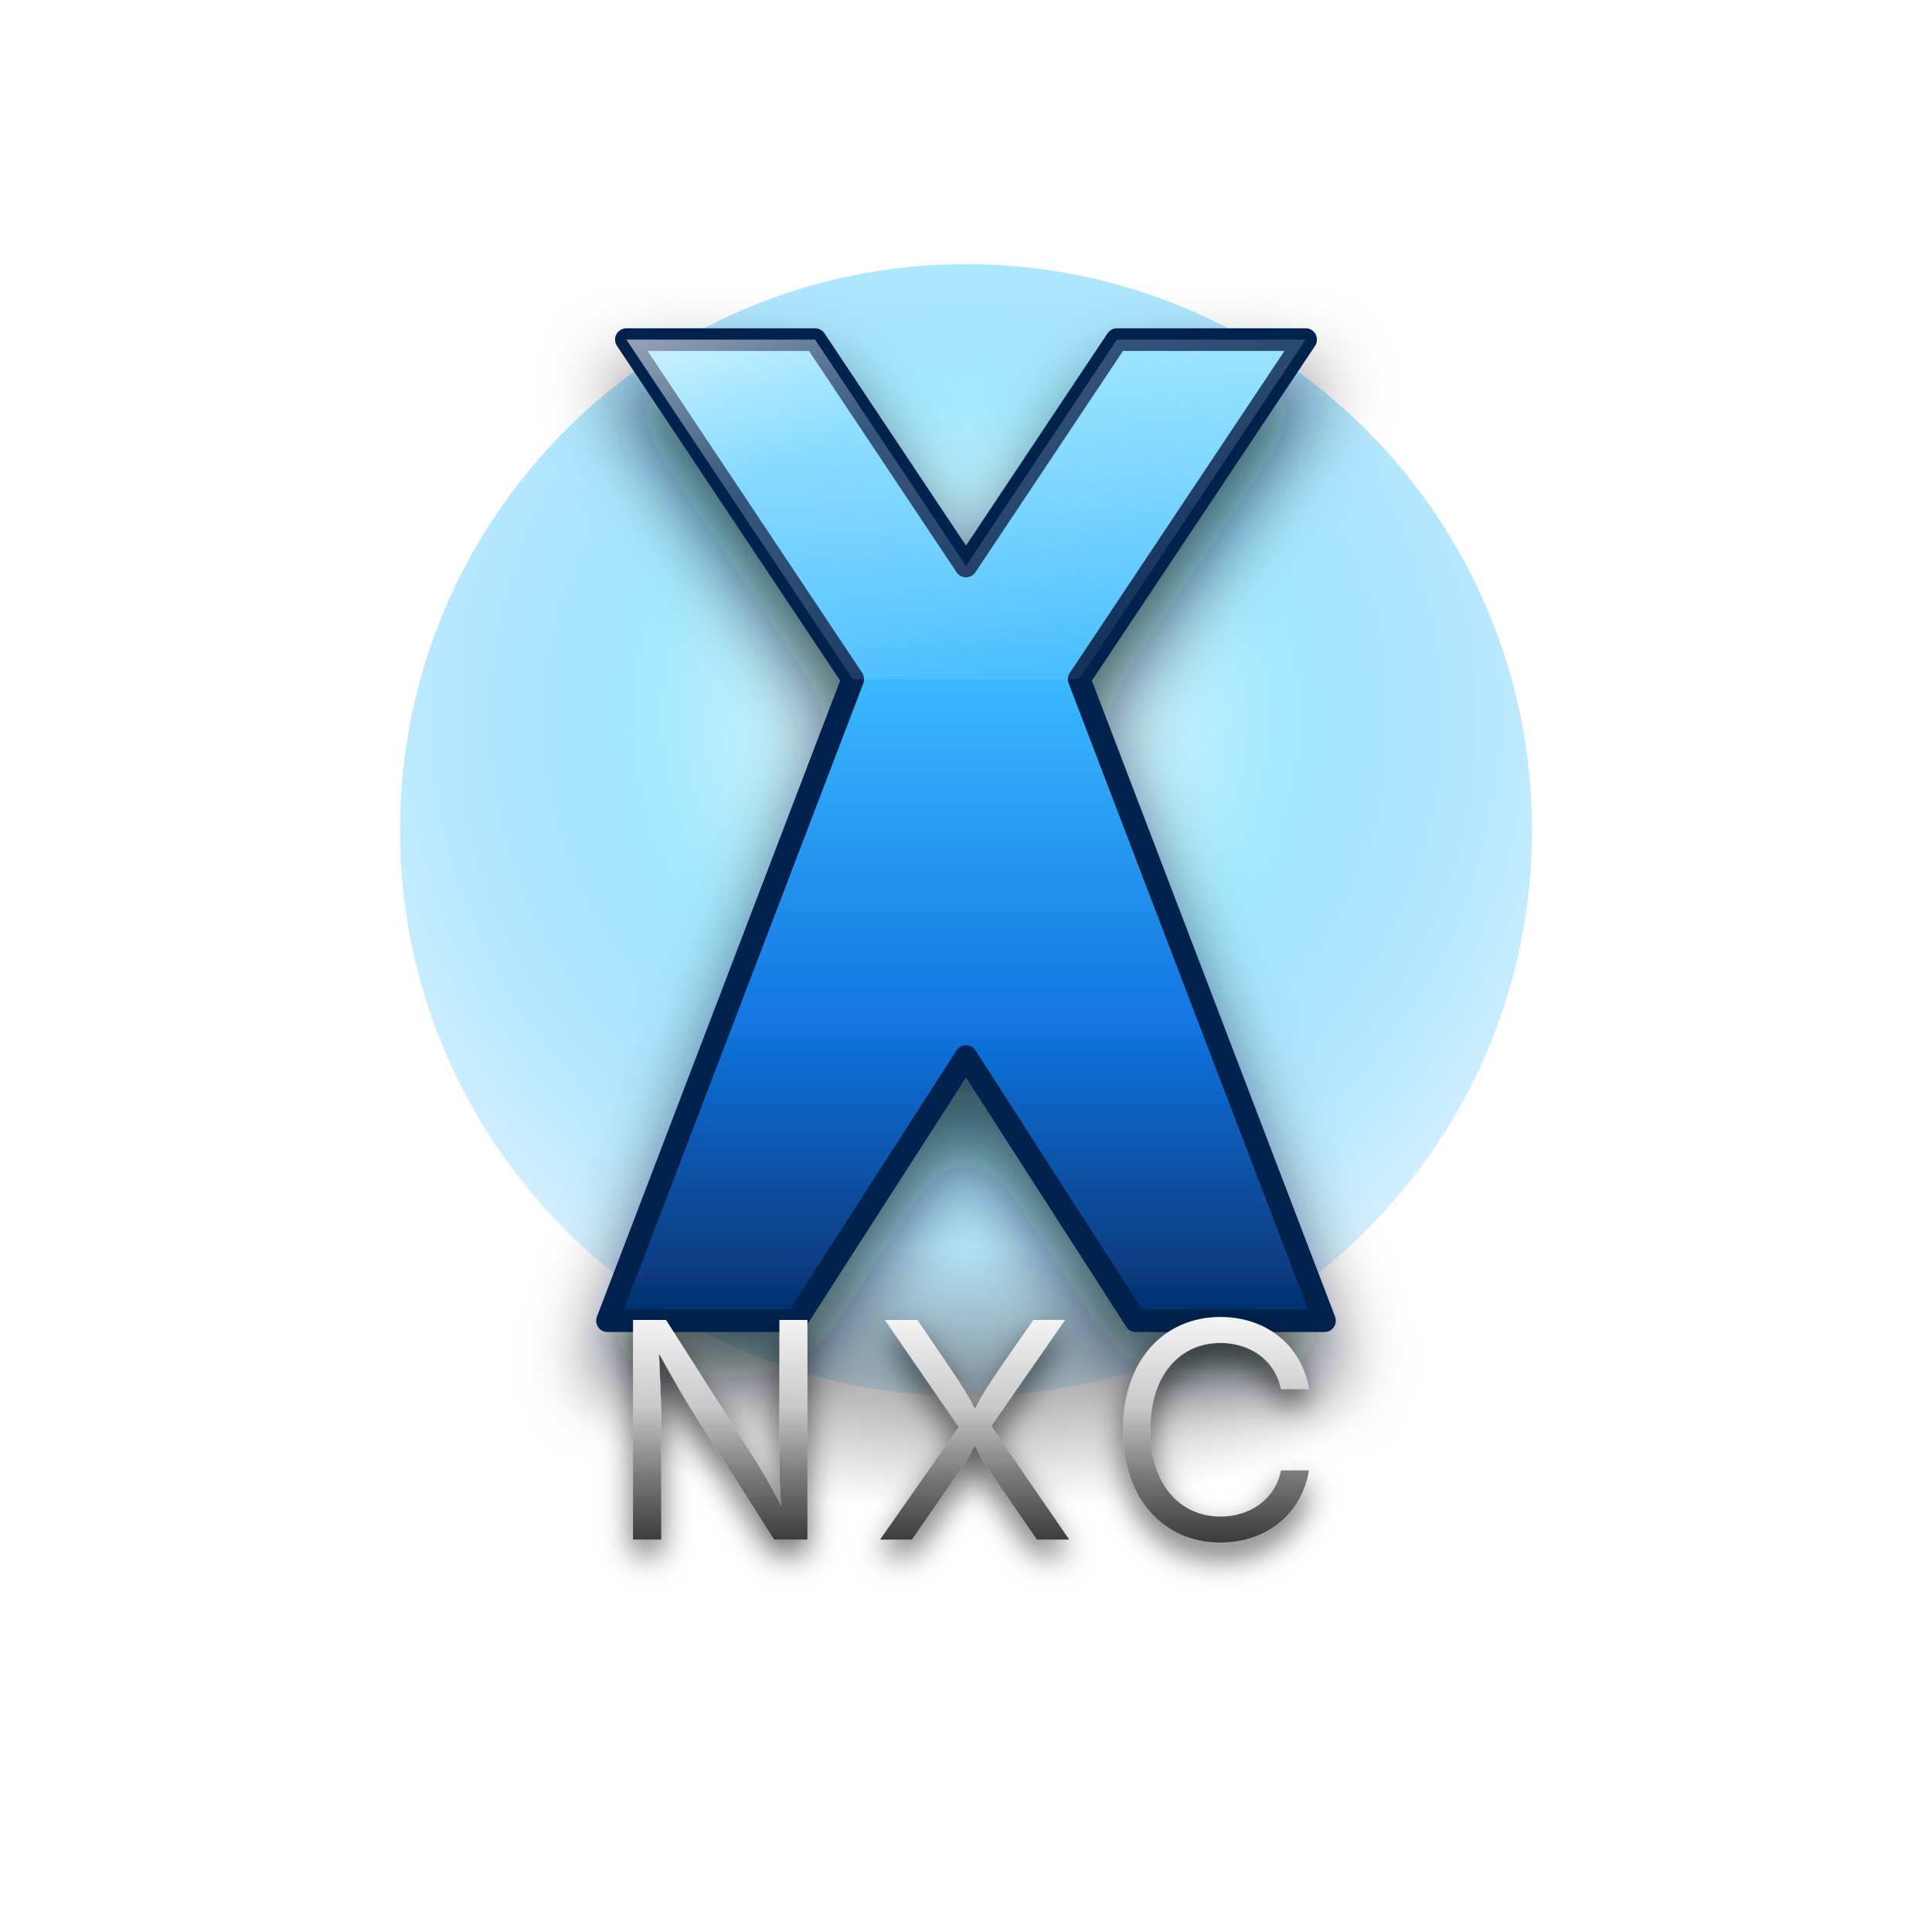
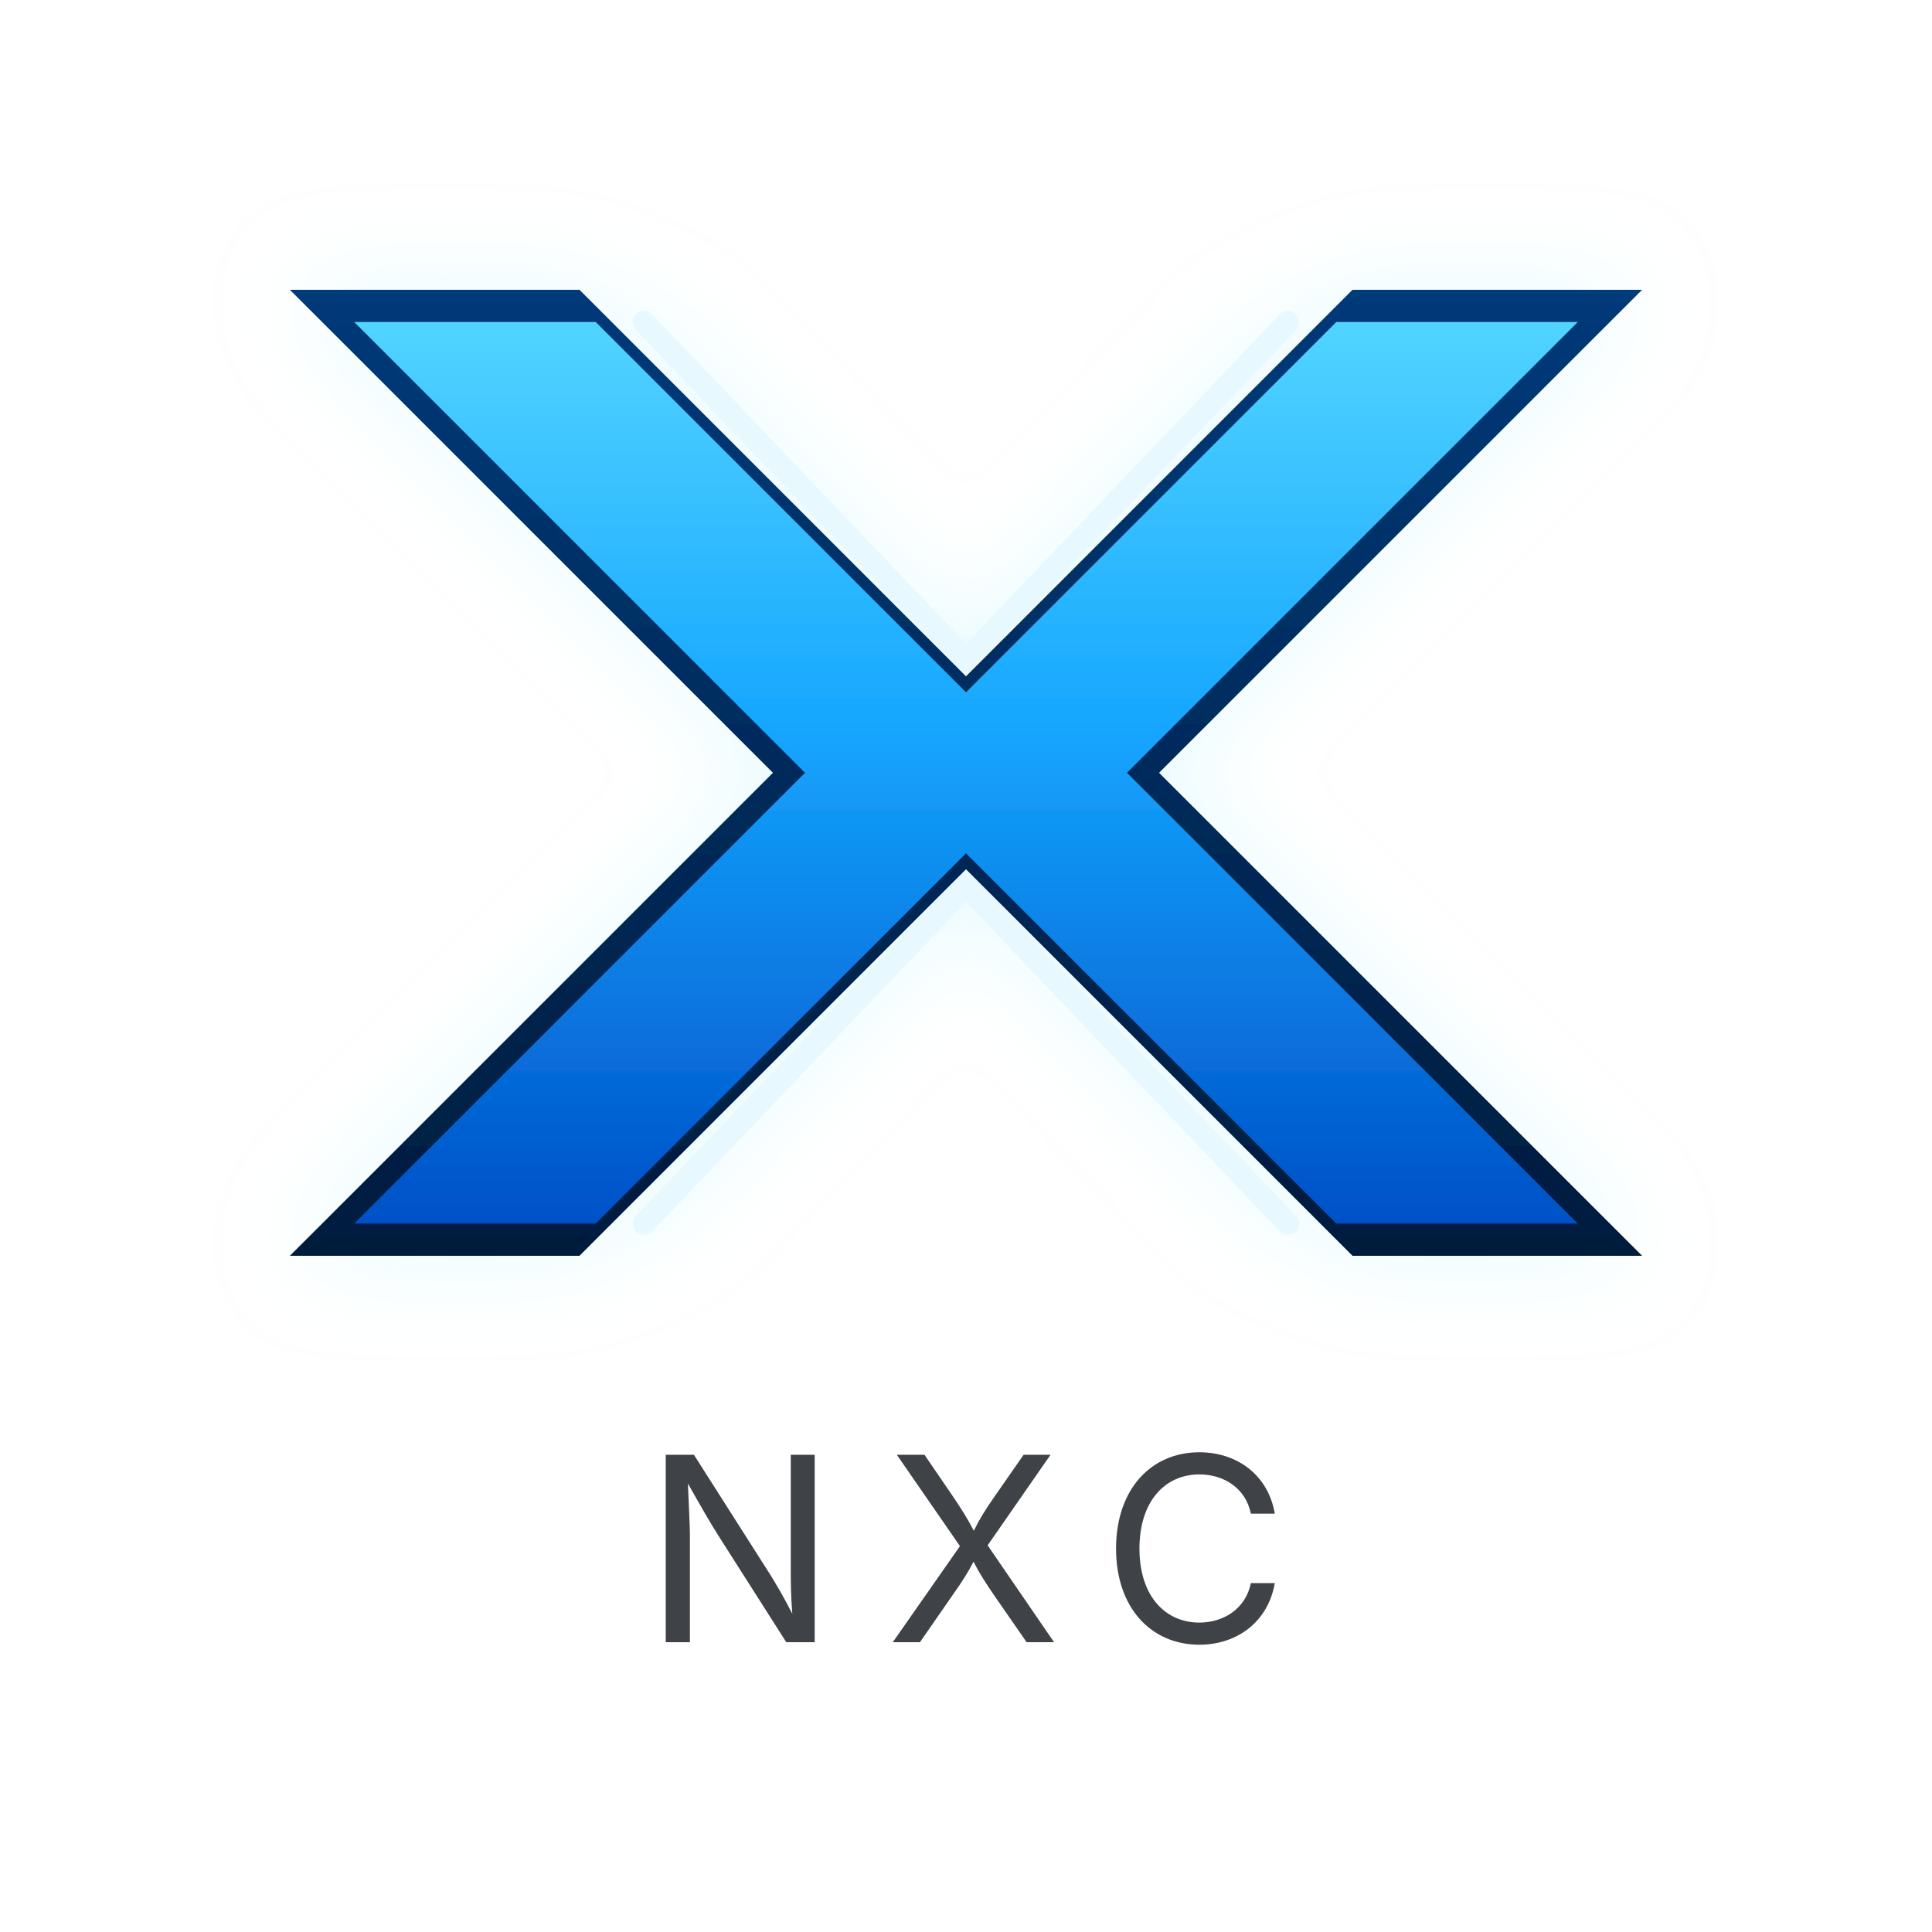
- <svg xmlns="http://www.w3.org/2000/svg" width="512" height="512" viewBox="0 0 512 512">
+ <svg xmlns="http://www.w3.org/2000/svg" width="512" height="512" viewBox="0 0 120 120">
  <defs>
-     <linearGradient id="xFill" x1="0%" y1="0%" x2="0%" y2="100%">
-       <stop offset="0%" stop-color="#8be0ff" />
-       <stop offset="35%" stop-color="#3ab8ff" />
-       <stop offset="70%" stop-color="#1274e0" />
-       <stop offset="100%" stop-color="#05306d" />
+     <linearGradient id="xMain" x1="0" y1="0" x2="0" y2="1">
+       <stop offset="0%" stop-color="#52d4ff" />
+       <stop offset="45%" stop-color="#15a6ff" />
+       <stop offset="100%" stop-color="#0050c7" />
    </linearGradient>
-     <radialGradient id="xGlow" cx="50%" cy="40%" r="70%">
-       <stop offset="0%" stop-color="#ffffff" stop-opacity="0.9" />
-       <stop offset="40%" stop-color="#7fe1ff" stop-opacity="0.7" />
-       <stop offset="100%" stop-color="#00a0ff" stop-opacity="0" />
-     </radialGradient>
-     <linearGradient id="xHighlight" x1="0%" y1="0%" x2="100%" y2="100%">
-       <stop offset="0%" stop-color="#ffffff" stop-opacity="0.9" />
-       <stop offset="30%" stop-color="#d0f3ff" stop-opacity="0.4" />
-       <stop offset="100%" stop-color="#ffffff" stop-opacity="0" />
+     <linearGradient id="xEdge" x1="0" y1="0" x2="0" y2="1">
+       <stop offset="0%" stop-color="#003a7a" />
+       <stop offset="100%" stop-color="#001c3d" />
    </linearGradient>
-     <filter id="xShadow" x="-40%" y="-40%" width="180%" height="180%">
-       <feDropShadow dx="0" dy="12" stdDeviation="10" flood-color="#001020" flood-opacity="0.7" />
-     </filter>
-     <radialGradient id="floorShadow" cx="50%" cy="50%" r="50%">
-       <stop offset="0%" stop-color="#000000" stop-opacity="0.35" />
-       <stop offset="100%" stop-color="#000000" stop-opacity="0" />
-     </radialGradient>
-     <linearGradient id="textFill" x1="0%" y1="0%" x2="0%" y2="100%">
-       <stop offset="0%" stop-color="#f5f5f5" />
-       <stop offset="40%" stop-color="#c8c8c8" />
-       <stop offset="70%" stop-color="#7a7a7a" />
-       <stop offset="100%" stop-color="#3a3a3a" />
-     </linearGradient>
-     <filter id="textShadow" x="-50%" y="-50%" width="200%" height="200%">
-       <feDropShadow dx="0" dy="4" stdDeviation="4" flood-color="#000000" flood-opacity="0.6" />
+     <filter id="xGlow" x="-40%" y="-40%" width="180%" height="180%">
+       <feGaussianBlur in="SourceGraphic" stdDeviation="3" result="blur" />
+       <feColorMatrix in="blur" type="matrix" values="0 0 0 0 0.75                 0 0 0 0 0.95                 0 0 0 0 1                 0 0 0 0.75 0" result="glow" />
+       <feMerge>
+         <feMergeNode in="glow" />
+         <feMergeNode in="SourceGraphic" />
+       </feMerge>
    </filter>
  </defs>
-   <circle cx="256" cy="220" r="150" fill="url(#xGlow)" />
-   <ellipse cx="256" cy="365" rx="110" ry="35" fill="url(#floorShadow)" />
-   <g filter="url(#xShadow)" transform="translate(256 220)">
-     <path d="M -90 -130              L -40 -130              L   0 -70              L  40 -130              L  90 -130              L  30 -40              L  95 130              L  45 130              L   0  60              L -45 130              L -95 130              L -30 -40              Z" fill="url(#xFill)" />
-     <path d="M -90 -130              L -40 -130              L   0 -70              L  40 -130              L  90 -130              L  30 -40              L  95 130              L  45 130              L   0  60              L -45 130              L -95 130              L -30 -40              Z" fill="none" stroke="#02224e" stroke-width="6" stroke-linejoin="round" />
-     <path d="M 40 -130              L 90 -130              L 30 -40              L -30 -40              L -90 -130              L -40 -130              L   0 -70              Z" fill="url(#xHighlight)" opacity="0.65" />
+   <rect x="0" y="0" width="120" height="120" fill="none" />
+   <g filter="url(#xGlow)">
+     <path d="       M 18 18  L 36 18  L 60 42  L 84 18  L 102 18       L 72 48  L 102 78  L 84 78  L 60 54  L 36 78       L 18 78  L 48 48  Z" fill="url(#xEdge)" />
+     <path d="       M 22 20  L 37 20  L 60 43  L 83 20  L 98 20       L 70 48  L 98 76  L 83 76  L 60 53  L 37 76       L 22 76  L 50 48  Z" fill="url(#xMain)" />
+     <path d="       M 40 20 L 60 41 L 80 20       M 40 76 L 60 55 L 80 76" fill="none" stroke="#e6f8ff" stroke-width="1.4" stroke-linecap="round" stroke-linejoin="round" opacity="0.9" />
  </g>
-   <g filter="url(#textShadow)">
-     <text x="256" y="408" text-anchor="middle" font-family="system-ui, -apple-system, BlinkMacSystemFont, 'Segoe UI', sans-serif" font-size="80" letter-spacing="10" fill="url(#textFill)">
-       NXC
-     </text>
-   </g>
+   <text x="60" y="102" text-anchor="middle" font-size="16" font-family="system-ui, -apple-system, BlinkMacSystemFont, 'Segoe UI', sans-serif" fill="#3f4246" letter-spacing="3">
+     NXC
+   </text>
</svg>
